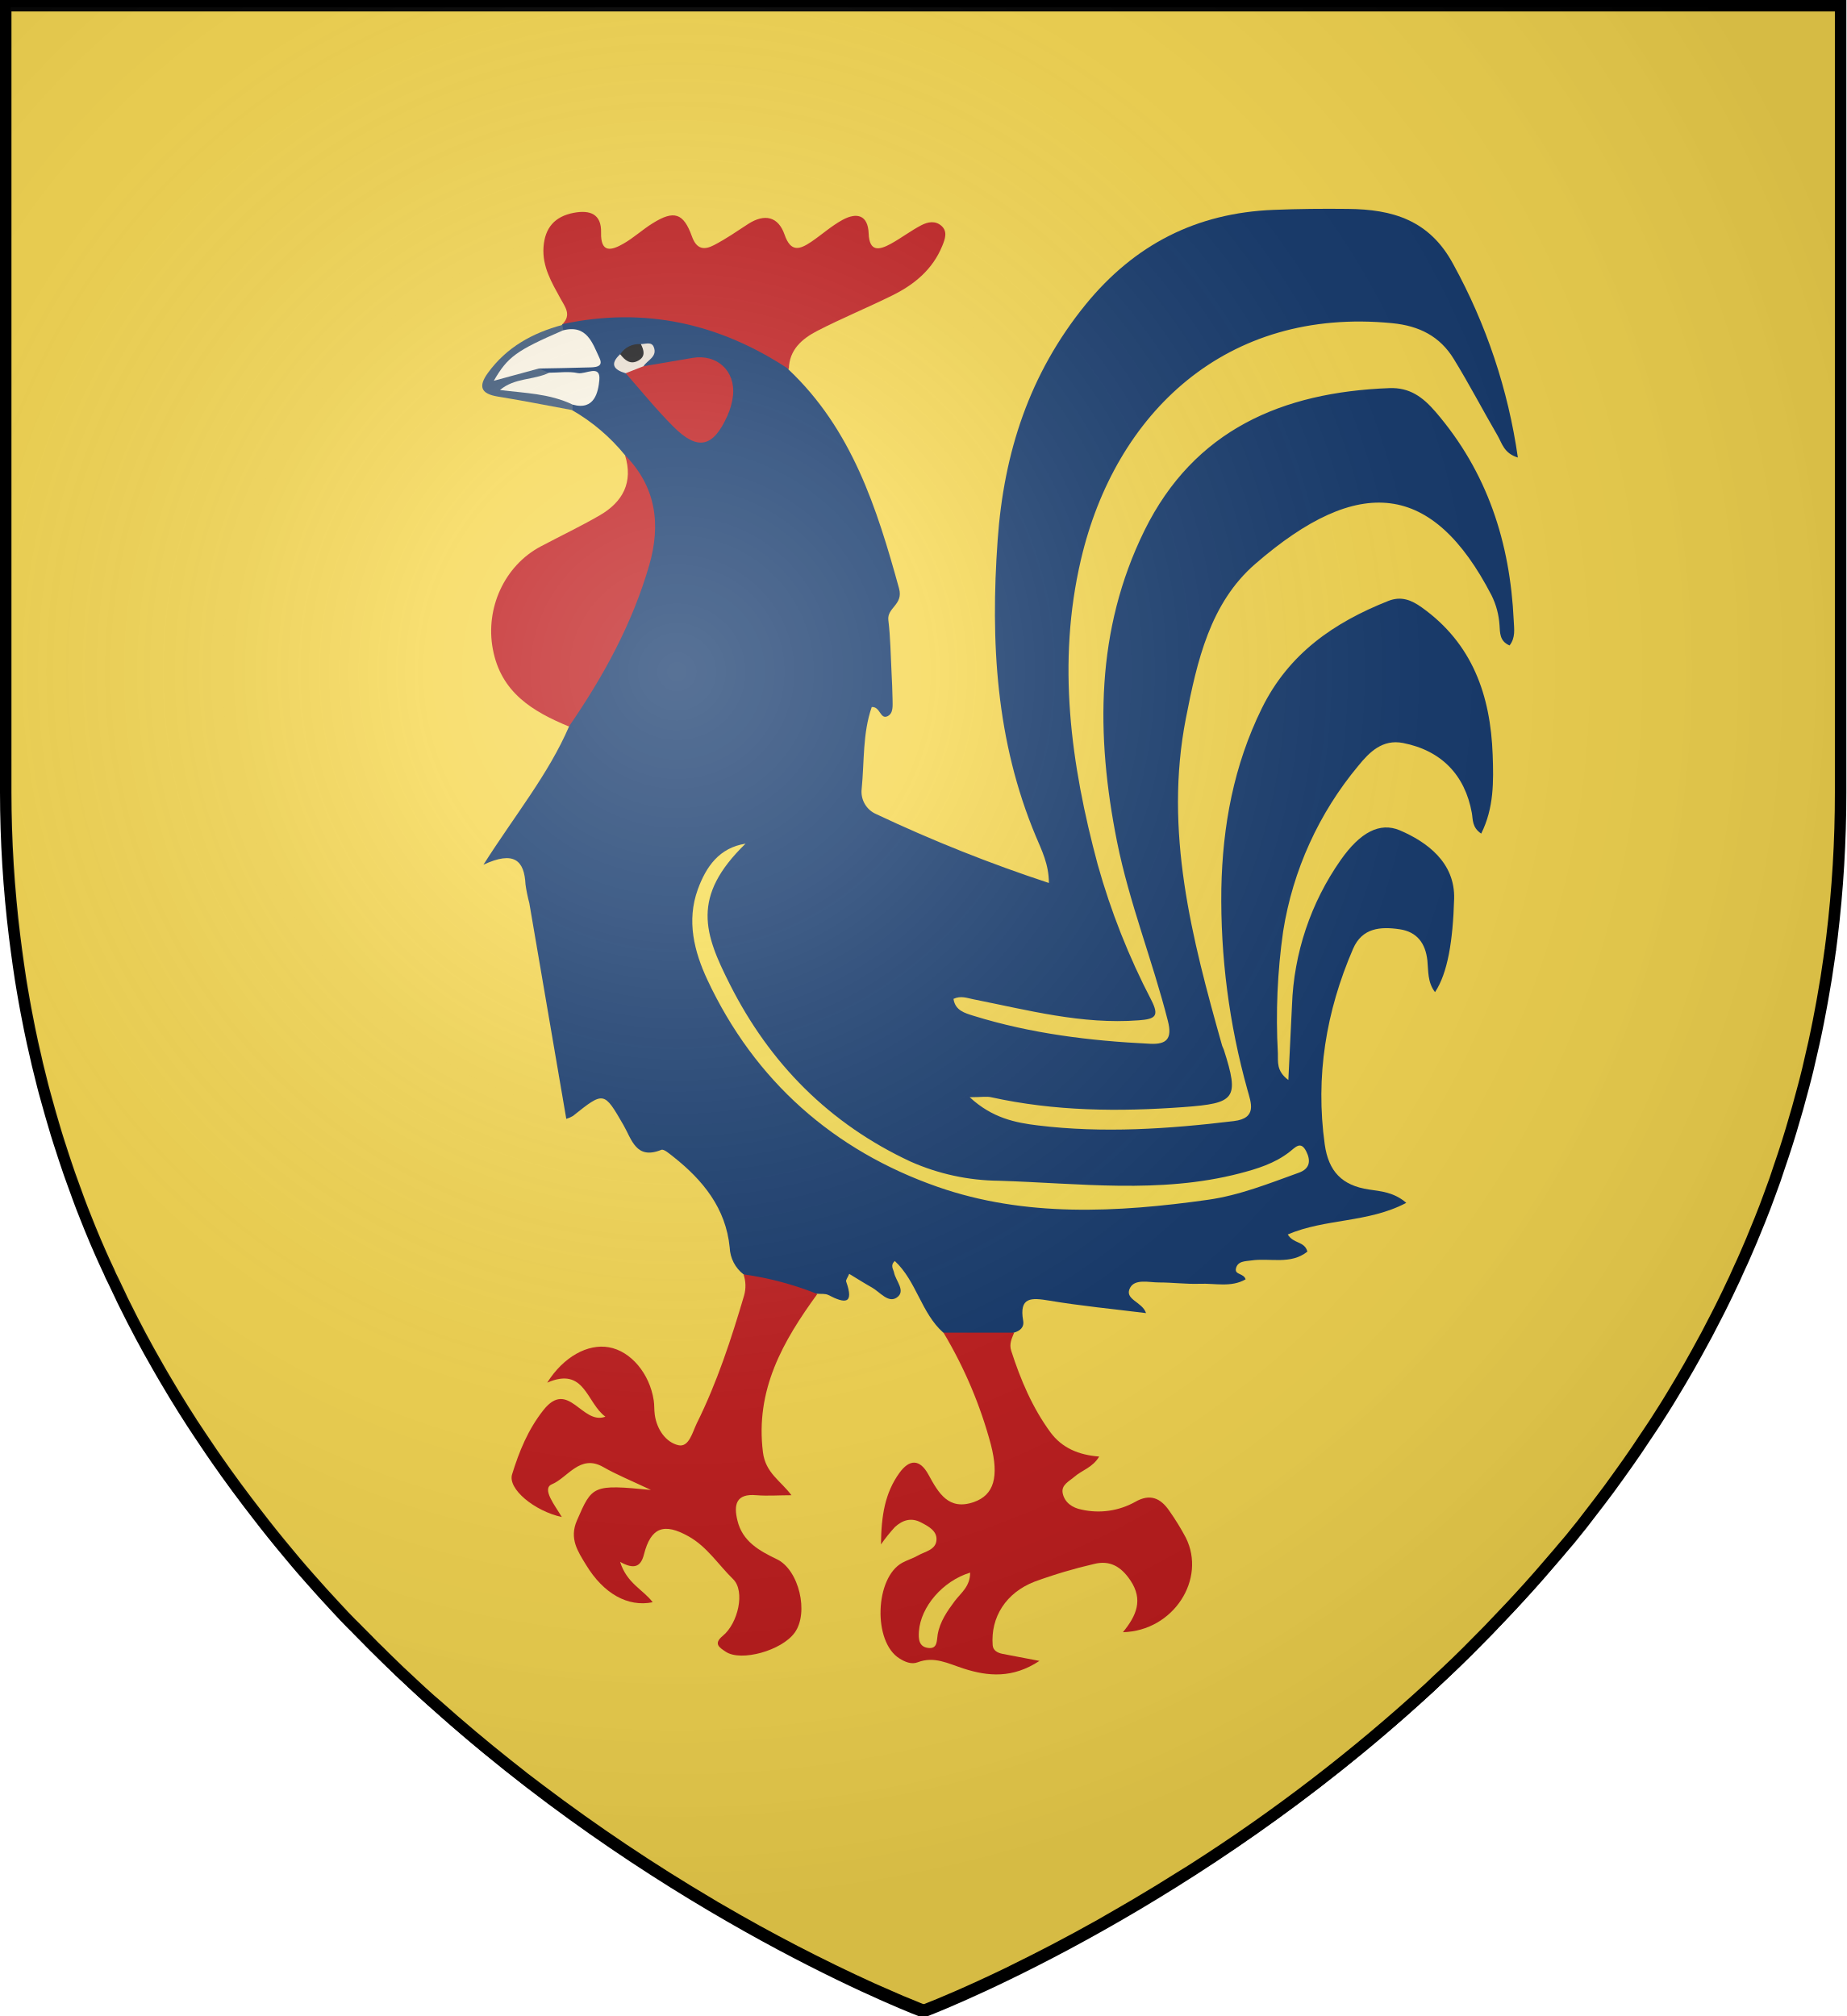
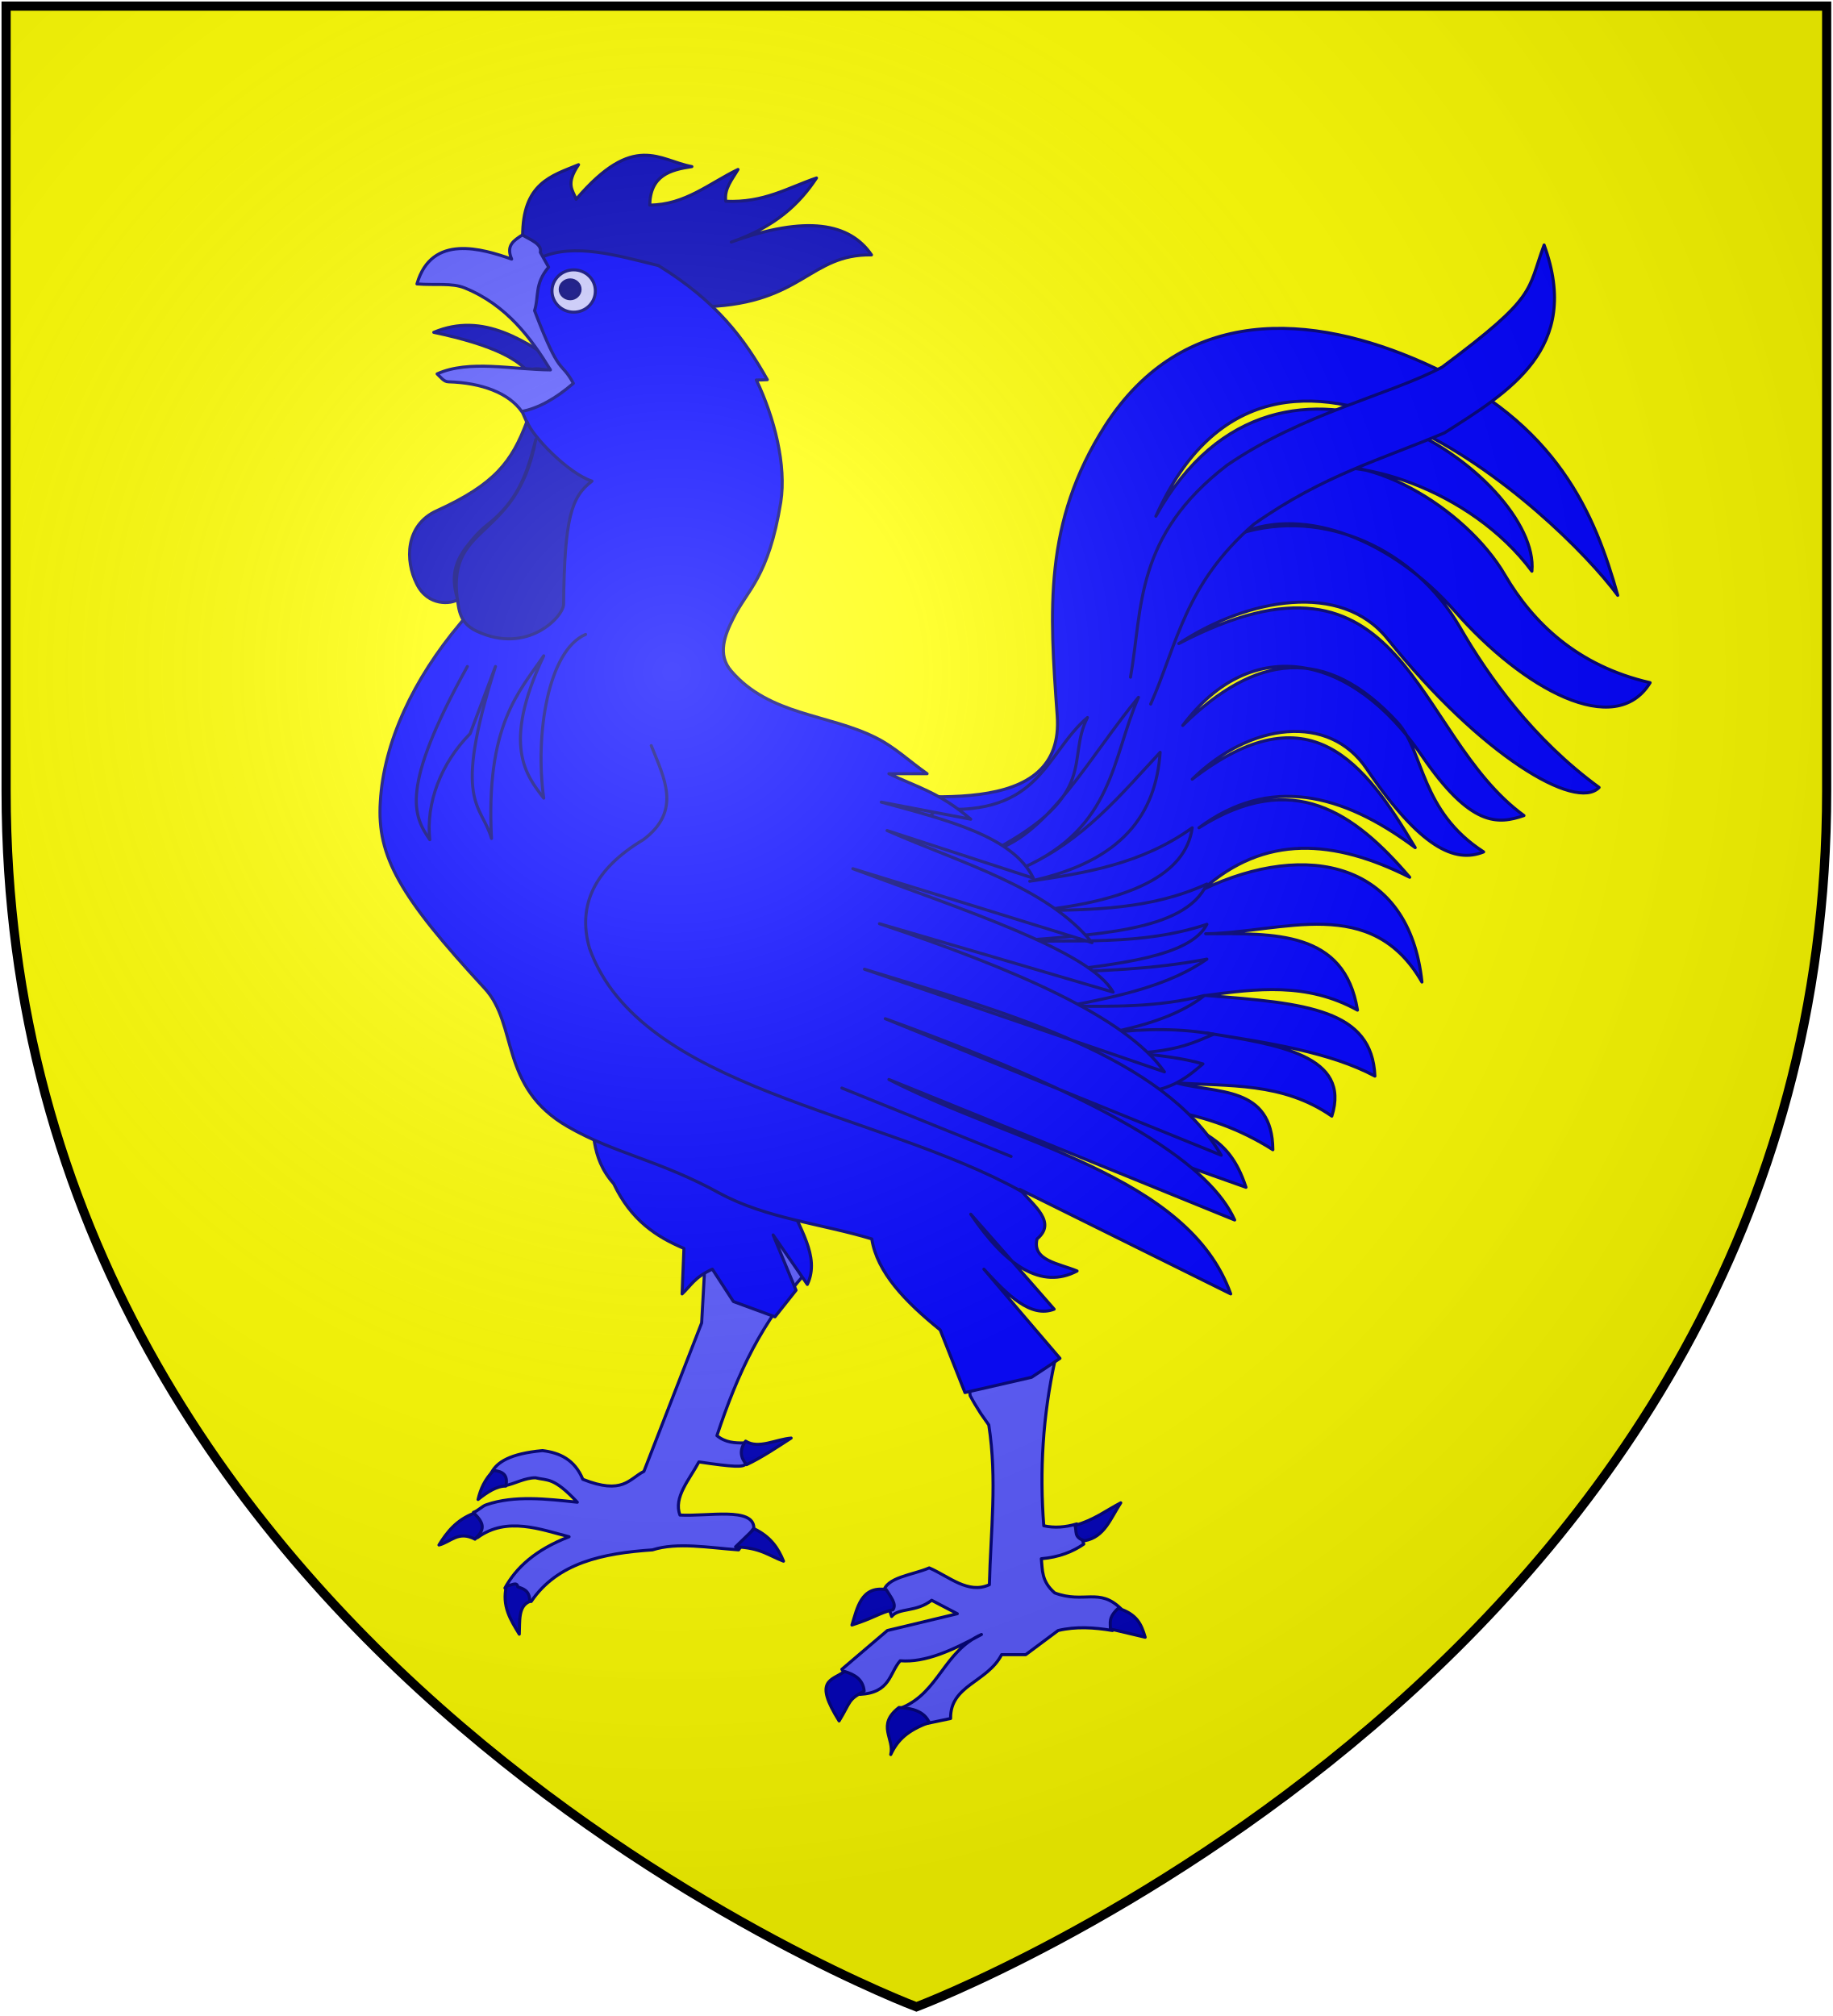
- <svg xmlns="http://www.w3.org/2000/svg" viewBox="0 0 483 527.48" version="1.1" id="svg29642">
-   <defs id="defs29605">
-     <style id="style29603">.cls-1{fill:#f6d74e;}.cls-2{fill:#11366a;}.cls-3{fill:#bf191a;}.cls-4{fill:#375273;}.cls-5{fill:#f6dc50;}.cls-6{fill:#be191a;}.cls-7{fill:#fbf4e3;}.cls-8{fill:#f9f3e2;}.cls-9{fill:#eae0d3;}.cls-10{fill:#141415;}.cls-11{fill:none;stroke:#000;stroke-width:3px;}</style>
-     <radialGradient id="rg" gradientUnits="userSpaceOnUse" cx="220" cy="220" r="405" gradientTransform="matrix(0.8051007,0,0,0.8030229,-0.03019965,-0.8970259)">
-       <stop style="stop-color:#ffffff;stop-opacity:.3" offset="0" id="stop753" />
-       <stop style="stop-color:#ffffff;stop-opacity:.2" offset=".2" id="stop755" />
-       <stop style="stop-color:#666666;stop-opacity:.1" offset=".6" id="stop757" />
-       <stop style="stop-color:#000000;stop-opacity:.13" offset="1" id="stop759" />
+ <svg xmlns="http://www.w3.org/2000/svg" xmlns:xlink="http://www.w3.org/1999/xlink" width="600" height="660">
+   <defs>
+     <radialGradient id="rg" gradientUnits="userSpaceOnUse" cx="220" cy="220" r="405">
+       <stop style="stop-color:#fff;stop-opacity:.3" offset="0" />
+       <stop style="stop-color:#fff;stop-opacity:.2" offset=".2" />
+       <stop style="stop-color:#666;stop-opacity:.1" offset=".6" />
+       <stop style="stop-color:#000;stop-opacity:.13" offset="1" />
    </radialGradient>
+     <path id="shield" d="m2,2v257c0,286 298,398 298,398c0,0 298-112 298-398V2z" />
  </defs>
-   <g id="Layer_2" data-name="Layer 2">
-     <path class="cls-1" d="M927,122.76V328.6a314.37,314.37,0,0,1-2.28,38c-.11.93-.24,1.86-.36,2.79s-.24,1.86-.39,2.79q-.7,5.05-1.61,10c-.07.44-.15.87-.23,1.31-.15.8-.29,1.6-.45,2.39s-.34,1.8-.51,2.69l-.45,2.22-.24,1.16c-.15.71-.3,1.44-.47,2.15q-.8,3.55-1.61,7l-.58,2.32-.52,2q-1.52,5.88-3.27,11.61c-.29,1-.59,1.94-.9,2.92l-.6,1.88c-.19.63-.39,1.25-.6,1.86l-1.1,3.26c-.37,1.09-.68,2-1,3-.47,1.28-.92,2.55-1.39,3.81-.36,1-.73,2-1.11,3l-.19.49c-.43,1.14-.87,2.25-1.32,3.37s-.87,2.16-1.32,3.19a3.35,3.35,0,0,1-.18.42c-.4,1-.8,2-1.25,3s-.75,1.75-1.13,2.62l-.66,1.49c-.47,1.07-.95,2.12-1.44,3.15s-.9,2-1.36,2.93l-1,2.12c-.3.63-.6,1.25-.91,1.88-.63,1.32-1.31,2.64-2,4q-2.53,5-5.19,9.77l-2,3.57-.11.21q-2.13,3.71-4.33,7.33c-.71,1.2-1.46,2.39-2.18,3.54-.1.16-.19.31-.3.46-.55.89-1.12,1.78-1.69,2.66l-.66,1c-.65,1-1.31,2-2,3l-.13.18c-.66,1-1.32,2-2,3l-.45.67q-2.26,3.28-4.54,6.46l-.31.42c-.8,1.07-1.54,2.14-2.31,3.19s-1.66,2.23-2.5,3.32q-2.29,3-4.61,6l-.8,1c-.73.93-1.48,1.85-2.22,2.76L854,526.61l-.57.69L851,530.1q-2.83,3.32-5.72,6.53c-.75.85-1.52,1.69-2.29,2.51l-2.22,2.39q-3,3.19-5.93,6.24-2.76,2.83-5.53,5.59c-.91.91-1.84,1.82-2.76,2.71s-1.85,1.78-2.78,2.67l-2.28,2.11c-.68.65-1.36,1.28-2.05,1.91a448.64,448.64,0,0,1-61.76,47.47c-.86.55-1.73,1.1-2.58,1.6q-6.42,4.07-12.46,7.63l-2.41,1.4-2.36,1.36-2.34,1.35-2.22,1.28c-8.35,4.68-15.91,8.59-22.38,11.76l-1.61.8c-10.63,5.15-18.11,8.22-21,9.35l-.42.18-.61.23-.14.06h-.08l-.23-.1-.21,0-1.07-.42-.55-.23c-.87-.34-2-.8-3.36-1.38l-.47-.18c-1.76-.8-3.88-1.67-6.33-2.77l-1.39-.61a443.16,443.16,0,0,1-39.74-20.6c-.8-.45-1.61-.92-2.36-1.38a473.14,473.14,0,0,1-44.78-30l-2.62-2c-1-.75-2-1.52-2.95-2.29l-2.81-2.21c-6.19-4.92-12.43-10.15-18.64-15.69L558.08,566q-2.3-2.05-4.59-4.2l-1.67-1.57L550,558.54l-2-1.94c-1.12-1.07-2.24-2.16-3.34-3.26-.84-.8-1.69-1.67-2.52-2.51l-.24-.26q-1.25-1.25-2.5-2.51c-.66-.68-1.32-1.36-2-2l-2-2.07-.13-.15-2.1-2.24q-3.36-3.61-6.66-7.36c-.68-.8-1.36-1.55-2-2.35-.57-.65-1.12-1.28-1.66-1.94l-2-2.39q-4.26-5.11-8.39-10.48-1.13-1.45-2.24-2.92c-1.89-2.47-3.73-5-5.57-7.55l-1.68-2.39c-.13-.16-.24-.34-.36-.5-.59-.85-1.19-1.7-1.77-2.55-.95-1.38-1.89-2.77-2.82-4.17q-1.11-1.64-2.18-3.31l-.15-.24-2.22-3.47c-.07-.13-.15-.24-.22-.37-.71-1.14-1.41-2.27-2.1-3.4s-1.49-2.46-2.21-3.7-1.44-2.39-2.13-3.67q-4.6-8-8.77-16.47c-.35-.69-.69-1.38-1-2.08-.22-.44-.44-.89-.65-1.35-.43-.87-.8-1.75-1.25-2.63a27.17,27.17,0,0,1-1.15-2.47l-.23-.48c-.26-.58-.52-1.16-.8-1.75l-.26-.57c-.26-.58-.52-1.18-.8-1.77q-1.44-3.26-2.78-6.58c-.42-1-.8-2-1.23-3.07-.1-.26-.21-.53-.31-.8-.4-1-.8-2-1.16-3s-.68-1.82-1-2.74l-.23-.65c-.18-.45-.34-.91-.5-1.36q-1-2.69-1.89-5.44c-.21-.6-.4-1.21-.6-1.8-.26-.8-.51-1.54-.75-2.31-.14-.42-.26-.8-.39-1.22-.26-.8-.5-1.6-.75-2.39-.31-1-.61-2.06-.92-3.1-.18-.65-.39-1.28-.57-2-.37-1.28-.74-2.58-1.08-3.89-.19-.68-.37-1.35-.55-2-.13-.5-.26-1-.39-1.51-.32-1.22-.63-2.46-.92-3.7-.18-.7-.35-1.4-.52-2.11-.07-.29-.13-.57-.19-.85-.37-1.55-.71-3.11-1.07-4.69-.26-1.16-.5-2.33-.74-3.5-.14-.71-.29-1.43-.43-2.14s-.32-1.6-.47-2.45a2.13,2.13,0,0,0-.1-.47c-.15-.8-.3-1.64-.45-2.48s-.31-1.84-.47-2.77-.3-1.8-.45-2.71q-.87-5.52-1.56-11.17A314.73,314.73,0,0,1,447,328.58V122.76Z" transform="translate(-445.5 -121.26)" id="path29609" />
+   <use xlink:href="#shield" style="fill:#ffff00" />
+   <g style="stroke:#000077;stroke-width:1;stroke-linecap:round;stroke-linejoin:round;">
+     <g>
+       <path style="fill:#5959ff;" d="m 332.3,432.5 13,13.2 c -3.9,17.9 -5,35.8 -3.6,53.8 3.5,0.8 7.1,0.5 10.8,-0.6 l 2.3,6.6 c -3.6,2.5 -8.1,4.3 -13.9,4.8 0.4,3.7 0,7.4 4.4,11.2 9.6,3.6 14.5,-1.9 21.7,5.2 l -2.8,7.1 c -6,-1 -11.9,-1.4 -17.8,0 l -10.6,7.9 h -7.9 c -4.7,9.1 -16.9,10 -16.7,20.9 l -8.1,1.7 -7.7,-5.3 c 12,-5.1 13.6,-18.4 25.9,-23.9 -9.3,5.1 -18.4,9.3 -26.6,8.6 -3.6,4.1 -3.2,10.5 -13.2,11 l -5.9,-8.2 14.9,-12.7 22.9,-5.5 -8.4,-4.4 c -5.1,4 -10.8,2.4 -13.1,5.3 l -2.7,-7.9 c 0.8,-5 9.5,-5.6 15,-8 6.5,2.8 12.7,8.7 19.7,5.5 0.4,-17.3 2.6,-34.4 -0.2,-52.3 -0.9,-1.2 -1.7,-2.5 -2.6,-3.7 -1.3,-2 -2.5,-4 -3.5,-5.9 l -2.2,-18.9 z" />
+       <path style="fill:#0000bb;" d="m 290.1,520.4 c -8.3,-1.3 -9.5,6.3 -11.2,11.6 7.2,-2.3 9.1,-4 13.4,-5 1.4,-1.8 -0.8,-4.3 -2.2,-6.6 z" />
+       <path style="fill:#0000bb;" d="m 276.5,547.2 c -4.4,3.1 -10.2,2.8 -1.8,16.2 4,-6.6 2.8,-6.8 8.2,-9.8 -0.4,-3.9 -3.2,-5.4 -6.4,-6.4 z" />
+       <path style="fill:#0000bb;" d="m 294.3,559 c -7.5,5.8 -1.4,10.2 -2.7,15.4 2.3,-4.9 5.6,-7.9 12.6,-10.5 -1.6,-3.6 -5.5,-4.7 -9.9,-4.9 z" />
+       <path style="fill:#0000bb;" d="m 366.1,526.5 c 6.1,2 7.5,5.1 8.8,9.5 l -11.4,-2.7 c 0.1,-2 -0.8,-3.7 2.6,-6.8 z" />
+       <path style="fill:#0000bb;" d="m 351.9,499.4 c 0.7,1.8 -0.5,4 3.2,5 6.5,-1.2 8.4,-7.2 11.8,-12.4 -4.8,2.5 -8.7,5.6 -15,7.4 z" />
+     </g>
+     <g>
+       <path style="fill:#5959ff;" d="m 231.6,399.1 -1.9,34 -18.9,48.6 c -4.9,2.5 -6.9,7.8 -20,2.6 -2.7,-6.5 -7.6,-8.7 -13.2,-9.4 -10.7,1 -14.9,3.8 -16.7,7.2 l 4.4,4.3 c 3.4,-0.7 6.5,-2.6 10,-2.6 4.1,1 5.9,-0.3 13.7,8 -10.2,-1.1 -20.6,-2.3 -29.7,0.8 -1.4,0.4 -2.9,2.1 -4.3,2.5 l 1.3,8.3 c 9.6,-7.1 20.9,-2.6 30,-0.3 -11.1,4.3 -17.4,10.2 -21,16.8 l 8.6,4.4 c 8.6,-12.7 23.5,-15.8 39.7,-16.9 8.1,-2.6 18.5,-0.7 28.2,0 l 5,-7.2 c -0.2,-6.9 -14.9,-3.7 -24.2,-4.2 -2.2,-5.8 3.1,-11.6 6.2,-17.4 22.7,3.4 13.2,0.4 14.7,-6.2 -3,0 -6,-0.1 -8.8,-2.4 7,-21 14.5,-36.8 29,-53.2 l -19.3,-21.5 z" />
+       <path style="fill:#0000bb;" d="m 155.2,495.4 c -5.8,2.2 -8.9,6.2 -11.5,10.4 3.8,-0.9 6.3,-4.8 11.8,-1.9 3.1,-3.1 3.3,-4.9 -0.3,-8.5 z" />
+       <path style="fill:#0000bb;" d="m 161.6,481.4 c 3,0.3 4.8,1.5 4,5.1 -3,0 -6.1,2 -9.1,4.4 0.8,-3.4 2.2,-6.6 5.1,-9.5 z" />
+       <path style="fill:#0000bb;" d="m 244.1,471.8 c -2.2,3 -1.6,5.5 0.3,7.7 4.9,-2.3 9.8,-5.6 14.6,-8.7 -5,0.4 -10.7,3.7 -14.9,1 z" />
+       <path style="fill:#0000bb;" d="m 165.8,519.2 c 1.3,0 3.5,-1.6 3.7,0.3 1.5,0.6 4,1 3.9,4.8 -3.8,1.5 -3.2,6.4 -3.4,10.7 -2.8,-4.6 -5.8,-9.2 -4.2,-15.8 z" />
+       <path style="fill:#0000bb;" d="m 246.9,500.5 c 5.4,2.6 7.9,6.4 9.6,10.6 -4.8,-1.8 -7.5,-4.4 -15.7,-4.7 z" />
+       <path style="fill:#0000ff;" d="m 192.8,360.8 c 2,8.9 0.2,17.8 8.1,26.7 5.7,12 14,17.4 23,21.2 l -0.6,14.9 c 2.9,-2.7 4,-5.4 9.9,-8.1 l 6.9,10.6 13.6,5 6.9,-8.7 -7.5,-18.1 11.2,16.2 c 4.4,-9.3 -3.1,-18.7 -6.2,-28" />
+     </g>
+     <g id="tail">
+       <path style="fill:#0000ff;" d="m 268.6,258.6 c 33.1,2.1 80.1,9.9 77.5,-24.4 -2.5,-34.3 -4.5,-63.1 15.6,-94.7 25.6,-39.93 67.7,-37.1 104.6,-20.6 43.6,19.4 55.9,49.7 63.3,76 -19.9,-27.1 -112.5,-112.18 -151.2,-25.9 41,-73.96 126.1,-12.7 123.1,18 -20,-26.9 -58.4,-38.7 -76.5,-32.5 21,-8.8 54.9,11.8 67.7,33.8 9.1,15.5 23.6,29.7 47.5,35.2 -11.4,18.6 -41.5,2.2 -64,-23.5 -19.9,-22.6 -48.7,-34.8 -70.4,-25.3 27.6,-8.6 57.2,5 72.1,30.6 9.6,16.6 24.1,36.8 45.6,52.5 -7.6,7.9 -38.6,-10.4 -69.3,-48.7 -15.1,-18.8 -45.6,-13.3 -68.3,1.6 74.7,-38.9 76.2,29.6 113,56.3 -8.5,2.9 -17.4,3.9 -33.5,-19.7 -22.7,-33.2 -55.5,-40.2 -78.2,-9.8 23.7,-23.3 46.7,-26.7 70.4,-0.9 8.7,9.7 7.3,28.9 28.1,42.3 -9.4,3.8 -20.7,-1.3 -38.3,-27.2 -12.3,-18.3 -38.1,-15.2 -57.1,3.4 38.4,-29.6 56.4,-5.5 73,22.4 -24.1,-18 -47.8,-23.6 -70.8,-6.5 30.8,-19.5 50.9,-4.9 69,16.2 -24.8,-12.5 -47.5,-14.1 -67.7,4 34.3,-16.3 67.6,-8.8 71.7,30.3 -16.6,-28.9 -45.5,-16.2 -70.8,-15.8 22.4,-0.1 45.5,-1.1 49.7,25 -16.6,-9.2 -33.1,-7 -49.7,-4.8 33.2,2.5 54.5,4.7 55.4,26.4 -14.5,-7.8 -34.8,-10.9 -55,-14.1 23.5,3.8 47.2,7.4 40.9,27.2 -16.1,-11.2 -33.7,-9.7 -51,-10.9 13.3,3.6 31.5,0.8 31.7,21.9 -11,-7 -22,-10.6 -33,-12.7 8.1,8.3 18.3,6.9 24.2,25 l -36.9,-13.1 z" />
+       <path style="fill:#0000ff;" d="m 306.8,264.8 c 33.9,2.4 35.4,-18.1 49.2,-29.9 -7.1,14 4.2,24.8 -30.7,43.5 18.1,-5.2 32,-31.6 47.4,-50.1 -8.7,19.8 -8,42.5 -37.8,55.8 19.8,-8.9 31.8,-23.7 44.9,-37.8 -1.4,20 -12.1,35.7 -42.7,42.2 18.3,-2.7 36.6,-5.6 53.2,-17.5 -2.1,15.5 -20.6,24 -51.4,27.2 18.9,-0.4 37.9,-0.4 56.2,-8.8 -7.2,15.9 -37.5,16.5 -65,18.9 21.7,-0.8 43.4,1.5 65,-5.7 -5.5,10.7 -29.2,13 -51.8,15.8 16.8,-0.6 33.4,-0.9 51.8,-4.4 -11.9,8.4 -28.5,12.2 -45.7,15.4 15,0.1 29.9,0.4 44.9,-3.5 -7,5.6 -17.6,9.6 -31.7,12.3 12.8,-1.6 24.3,-1.5 34.7,0.4 -6.2,2.6 -11.3,5.3 -25.4,6.2 7.7,0.7 15.3,1.6 21.9,3.5 -5.6,4.7 -10.9,9.5 -25,9.7 l -126.1,-27.3 z" />
+       <path style="fill:#0000ff;" d="m 370.1,221.7 c 4,-22.8 1.3,-46.1 31.6,-69.4 25,-17.1 53,-22.9 70.4,-32.1 31.4,-23.41 27.7,-24.71 33.4,-40 12.4,34 -11.6,48.1 -32.6,61.5 -20.5,8.7 -39.6,13.8 -62.4,29.9 -22.7,19.7 -25.1,39.3 -33.8,58.9" />
+     </g>
+     <path id="tongue" style="fill:#0000bb;" d="m 142,108.8 c 16.2,-6.8 30.1,2.7 43.9,12.5 l -10.9,4.8 c -1.6,-8 -14.5,-13.4 -33,-17.3 z" />
+     <path style="fill:#0000bb;" d="m 176.7,84.01 -5.6,-6.47 c -0.1,-17.67 9.5,-19.96 18.3,-23.62 -4.4,6.48 -1.8,8.38 -0.8,11.34 19,-22.26 27.2,-12.66 37.9,-10.72 -7.1,1.06 -13.6,2.89 -13.8,12.59 11.5,0 19.6,-7.16 28.9,-11.65 -1.9,3.26 -4.6,6.31 -4,10.41 12.5,0.56 20.3,-4.42 29.7,-7.62 -5.6,8.48 -13.5,16 -27.9,20.98 24.7,-8.93 38.8,-6.19 45.9,4.2 -20.2,-0.3 -22.5,15.71 -53.8,16.95 z" />
+     <path style="fill:#0000ff;" d="m 177.3,84.22 c 10.7,-4.64 24.3,-0.74 38.3,2.75 19.2,11.83 28.1,24.03 35.6,37.33 -1.2,0.1 -2.4,0.1 -3.6,0.1 5.9,12.3 9.9,27.9 8,40 -4,24.7 -11,28.7 -15.5,37.9 -2.8,5.5 -5.4,12 -0.7,17.4 12.6,14.6 31.8,14 47.3,21.8 6.1,3 11.2,7.9 16.8,11.8 h -12.5 c 8.7,4.2 16.6,6.1 26.8,14.9 -9.8,-1.9 -19.5,-3.7 -29.3,-5.6 21.2,5.8 43.1,11.1 49.8,24.9 -16,-5.2 -31.9,-10.4 -47.9,-15.6 24.2,10.7 52.1,18.3 67.1,36.7 -26.1,-8.1 -52.2,-16.2 -78.3,-24.2 35.9,13.4 77.7,26.9 85.2,40.4 -25.5,-7.5 -51,-15 -76.5,-22.4 44.1,14.8 80.5,30.4 93.3,48.5 l -98.2,-33.6 c 48.1,14.7 97.6,28.5 116.8,60.9 -36.7,-14.9 -73.3,-29.8 -110,-44.7 78.6,28.5 106.7,48.9 114.4,65.9 -37.7,-15.4 -75.5,-30.7 -113.2,-46 40.9,21 97.9,31.2 111.9,70.2 -23,-11.4 -46,-22.8 -69,-34.2 4.6,5.4 12.1,10.8 5.6,16.2 -1.7,7.1 7.1,8 13.1,10.5 -11.6,6.1 -23.2,-1.5 -34.8,-18.6 9.1,10.3 18.2,20.7 27.3,31.1 -7.7,3 -15.3,-4.7 -23,-13.1 8.3,9.8 16.6,19.5 24.9,29.2 -3.1,2.1 -6.2,4.2 -9.3,6.2 l -21.8,5 c -2.7,-6.8 -5.4,-13.7 -8.1,-20.5 -11.5,-9.3 -20.7,-18.9 -22.4,-29.8 -16.5,-5 -34.5,-6.7 -49.7,-14.9 -19.8,-10.9 -34.4,-13 -49.7,-21.8 -22.7,-13 -16.3,-33.5 -27.4,-45.4 -27.8,-30.1 -35.2,-43.2 -34.1,-60.9 1.1,-19.7 10.9,-40.3 26.1,-58.4 13.3,-15.9 24.5,-31.9 27.9,-52.8 -2.2,-5.2 -5.4,-11.5 -7.6,-16.7 1.8,-6.1 -3.3,-17.1 9.3,-13.1 -0.6,-5.7 -7.7,-18 -10.6,-28.31" />
+     <path style="fill:none;" d="m 159.8,203.5 c 10,0.9 17,-2.2 18.2,-13" />
+     <path style="fill:#ccccff;" d="m 194.9,95.26 c 0,3.82 -3.1,6.94 -7.1,6.94 -3.9,0 -7.1,-3.12 -7.1,-6.94 0,-3.83 3.2,-6.92 7.1,-6.92 4,0 7.1,3.09 7.1,6.92 z" />
+     <path style="fill:#0000bb;" d="m 172.5,138 c -4.9,13.1 -10.4,20.5 -29.5,29.2 -10.4,4.7 -10.4,16.4 -6.6,23.9 3.7,7.6 11.5,6.6 13.4,5.2 -1.7,-6 -1.8,-10.9 2.7,-17 5.3,-7 7.1,-7.1 10.7,-10.7 7.6,-7.5 9.9,-15.9 12.2,-24.7 -6.3,34.3 -30.5,26.5 -25.3,54.7 0.8,4.7 3.1,6.7 6.1,8.1 16.6,7.7 28.2,-4.9 28.3,-8.8 0.3,-28.6 2.6,-35.3 9.3,-40.4 -7.6,-2.4 -19.5,-14.6 -21.3,-19.5 z" />
+     <path style="fill:#000080;" d="m 189.9,94.72 c 0,1.7 -1.5,3.08 -3.2,3.08 -1.8,0 -3.3,-1.38 -3.3,-3.08 0,-1.7 1.5,-3.08 3.3,-3.08 1.7,0 3.2,1.38 3.2,3.08 z" />
+     <path style="fill:none;" d="m 331,378.6 -55.4,-22.4 m -122.6,-138 c -22.2,39.9 -17.7,48.9 -12.3,56.7 -1.3,-11.9 3.6,-25 13.2,-34.7 l 8.3,-22 c -14.4,45.3 -4.5,44.9 -1.3,56.3 -1.9,-37.1 8.9,-47.8 17.1,-59.8 -13.9,29.4 -5.6,39.3 0,46.6 -2.9,-20.8 1.4,-48.3 13.7,-53.6 m 21.5,36.4 c 4.2,10.6 10.1,21.3 -2.6,30.8 -15.9,9.5 -21.7,21.4 -17.6,35.6 16.6,46.2 94.1,53.2 141.5,79.6" />
+     <path style="fill:#5959ff;" d="m 136.5,92.95 c 6,0.5 11.4,-0.43 15.7,1.34 13.7,5.59 21.7,16.51 28,26.81 -12.6,-0.1 -26.6,-3.4 -37.1,1.3 1.1,1 2.2,2.6 3.7,2.6 10.9,0.3 19.8,3.7 24,9.7 5.3,-1 11,-4.1 16.9,-9.2 -4.3,-7.9 -4.2,-1.5 -12.7,-23.8 1.5,-4.72 -0.1,-8.7 4.6,-14.24 l -2.7,-4.84 c 0.6,-2.75 -3.2,-4.06 -5.9,-5.71 -2.6,1.76 -5.5,3.31 -3.5,7.91 -9.5,-3.32 -26.2,-8.49 -31,8.13 z" />
  </g>
-   <g id="Layer_4" data-name="Layer 4">
-     <path class="cls-2" d="M609,240.35a49.91,49.91,0,0,0-13.79-11.75,1.28,1.28,0,0,1,0-1.58c1-1,2.45-1.54,3.35-2.67,1.75-2.2,1.61-3.79-1.58-4-2.86-.23-5.74.18-8.59-.35-1.17-.38-2.25-.85-2.31-2.33,2.54-2.68,5.86-1.41,8.86-1.77,1.59-.19,3.84.55,4.42-1.37s-1.23-3.36-2.74-4.5c-1.17-.88-2.68-1.17-3.84-2.1a1.35,1.35,0,0,1-.43-1q0-.58.15-.58l.05-.21c9.05-5.51,18.87-3.86,28.43-2.52a72.31,72.31,0,0,1,25.15,8.71,12.76,12.76,0,0,1,5.64,5.6c16.55,15.63,23.11,36.19,28.92,57.3,1.18,4.28-3.2,5-2.8,8.3.56,4.55.6,9.16.84,13.75.12,2.3.22,4.59.26,6.89,0,1.65.3,3.76-1.37,4.51-1.88.84-1.86-2.6-4.08-2.42-2.41,6.91-1.91,14.26-2.63,21.42a6.38,6.38,0,0,0,3.85,6.61,394.66,394.66,0,0,0,45.13,18c0-4.87-1.88-8.55-3.41-12.2-10.46-24.93-11.89-50.93-10-77.49,1.62-22.91,8.3-43.55,23-61.64,12.87-15.79,29.09-24,49.21-24.79,6.47-.27,13-.32,19.44-.25,11.6.11,21.3,2.86,27.53,14.45a148.61,148.61,0,0,1,16.91,50.6c-3.64-1.1-4.15-3.74-5.29-5.71-3.88-6.67-7.45-13.53-11.49-20.1-3.61-5.89-9-8.65-16.09-9.34-43.43-4.26-72.46,23.46-81.44,61.91-6.31,27-2.65,53.47,4.4,79.75a184.14,184.14,0,0,0,14,35.41c2.11,4.16,1.21,5-3.26,5.33-14.86,1.14-29-2.67-43.32-5.51-1.63-.32-3.21-1-5.15-.1.44,3.06,3,3.72,5.21,4.42,15.05,4.67,30.56,6.58,46.24,7.33,4.3.21,5.84-1.3,4.63-6-4-15.75-10.1-30.91-13.3-46.89-5.56-27.84-5.63-55.36,7.18-81.41,13-26.35,36.09-36.2,64.06-37.25,5.25-.2,8.68,2.24,12.11,6.23,13.56,15.77,19.48,34.2,20.43,54.6.1,2.24.5,4.45-1.09,6.5-2.67-1.13-2.48-3.4-2.63-5.32a20.43,20.43,0,0,0-2.1-7.82c-15.37-29.66-34.66-31.74-61.81-8.18-11.8,10.24-15.2,25.37-18.13,40.36-5.78,29.6,1.56,57.58,9.45,85.58.11.4.34.76.47,1.16,4.13,12.87,3,14-10.43,15-17,1.25-33.79,1.11-50.47-2.58-1.18-.26-2.46,0-5.58,0,5.92,5.5,12.06,6.68,17.81,7.38,17.1,2.09,34.21.93,51.27-1.13,6.24-.75,4.49-4.83,3.58-8.17A185.64,185.64,0,0,1,765,353.77c.32-16.39,3.23-32.24,10.61-47.22,7.05-14.31,18.86-22.42,33.07-28.06,3.44-1.36,6.11-.18,8.74,1.69,13.26,9.44,18,23,18.56,38.56.25,7,.35,13.91-3,20.63-2.44-1.64-2.14-3.69-2.45-5.41-1.8-9.95-8-16.34-18-18.3-5.37-1.05-8.78,2.38-11.66,5.92a89.48,89.48,0,0,0-19.7,43.35,162.66,162.66,0,0,0-1.38,31.91c.09,2.17-.49,4.59,2.74,7,.34-7,.66-13.29.95-19.55a70.49,70.49,0,0,1,12.74-38c5.1-7.28,10.24-10,15.49-7.77,7,3,14.47,8.37,14.19,17.93-.32,11-1.69,19.42-5,24.4-2-2.61-1.72-5.55-2-8.28-.49-4.48-2.69-7.49-7.24-8.17-5-.75-9.82-.4-12.2,5.11-7.08,16.38-9.89,33.36-7.41,51.19,1,7.08,4.52,10.74,11.55,11.79,3.09.46,6.54.69,9.78,3.49-9.94,5.26-21.11,4.06-31,8.27,1.45,2.48,4.42,1.73,5.13,4.49-4.39,3.51-9.8,1.59-14.71,2.32-1.57.23-3.6.12-4,2.2-.27,1.56,2.06,1.13,2.55,2.73-3.78,2.19-8,1-12,1.17-3.54.12-7.1-.35-10.65-.35-2.63,0-6.25-1-7.55,1.36-1.71,3.11,3.2,3.67,4.15,6.66-8.61-1.08-17-1.87-25.33-3.27-4.67-.78-7.92-1-6.81,5.26.31,1.73-.84,2.68-2.42,3.12a22.36,22.36,0,0,1-18.48,0c-5.78-5.14-7-13.47-12.69-18.75-1.25,1.18-.37,2.12-.2,3,.45,2.24,3.21,4.89.71,6.58-2.23,1.51-4.39-1.46-6.49-2.64s-3.85-2.31-5.94-3.57c-.41,1-.94,1.64-.8,2,2.16,6.07-.38,5.76-4.62,3.55-.84-.44-2-.25-3-.35A36.56,36.56,0,0,1,640,454.69a9.34,9.34,0,0,1-3.61-7c-1-10.3-7-17.64-14.75-23.77-1-.76-2.45-2.09-3.14-1.81-6.62,2.69-7.73-2.72-9.91-6.5-5.11-8.83-5.09-8.84-13.21-2.36a7.75,7.75,0,0,1-1.74.76c-3.24-18.91-6.44-37.68-9.67-56.45a41.68,41.68,0,0,1-1-4.89c-.3-6.28-3-8.89-11-5.16,8.28-13.05,17-23.65,22.4-36.19-.26-3.18,1.54-5.56,3.18-8,5.31-7.8,9.3-16.26,13.06-24.89C616.29,265.45,616.92,252.76,609,240.35Z" transform="translate(-445.5 -121.26)" id="path29612" />
-     <path class="cls-3" d="M640,454.69a82.6,82.6,0,0,1,19.31,5.14c-9,12.35-16.28,25.08-14.22,41.44.68,5.42,4.69,7.47,7.45,11.21-3.23,0-6.21.23-9.13,0-5.43-.51-6,2.55-5,6.61,1.3,5.48,5.71,7.92,10.33,10.14,5.77,2.77,8.43,14,4.64,19.22-3.39,4.69-14,7.64-18,5-1.65-1.1-3.35-2.08-.81-4.17,4-3.27,5.94-11.69,2.7-14.85-3.84-3.74-6.77-8.46-11.65-11.19-6.43-3.6-9.85-2.39-11.67,4.76-.81,3.17-2.52,4-6.23,1.92,1.75,5.63,6.07,7.28,8.52,10.56-6.49,1.32-12.84-2.21-17.44-9.79-2.13-3.51-4.44-6.84-2.38-11.59,4-9.21,4.11-9.48,19.36-8-5.17-2.45-9-4-12.48-6-6.09-3.47-9.25,2.78-13.43,4.52-2.78,1.15.92,5.68,2.6,8.57-7.2-1.58-14.23-7.4-13-11.2,1.84-5.95,4.15-11.67,8.17-16.76,6.55-8.3,10.11,4,16.23,1.7-5-3.66-5.36-13.19-15.22-8.9,4.25-6.78,10.64-10.25,16.13-9.26,5.73,1,10.68,6.87,11.74,13.93.19,1.24.09,2.51.27,3.75.55,3.82,2.88,7.17,6.16,7.94,2.8.66,3.71-3.47,4.84-5.75,5.3-10.68,9-22,12.36-33.4A9.2,9.2,0,0,0,640,454.69Z" transform="translate(-445.5 -121.26)" id="path29614" />
-     <path class="cls-3" d="M692.31,469.94H710.8c-.61,1.53-1.36,2.92-.76,4.77,2.45,7.59,5.54,14.89,10.27,21.33,3,4.07,7.41,5.93,12.73,6.32-1.69,2.88-4.49,3.56-6.45,5.27-1.37,1.2-3.54,2.14-3.09,4.33.5,2.45,2.56,3.83,4.93,4.28a19.78,19.78,0,0,0,14-2c3.94-2.28,6.7-1,9,2.38a65.86,65.86,0,0,1,4.26,6.93c5.46,10.87-3.19,24.42-16.43,24.77,3.52-4.31,5.37-8.47,1.94-13.57-2.44-3.63-5.37-5.31-9.47-4.29a131.06,131.06,0,0,0-15.55,4.62c-7.53,2.9-11.56,9.32-11,16.64.11,1.42,1.3,2,2.58,2.27,2.79.55,5.59,1.07,9.65,1.84-7,4.63-13.46,4.06-19.84,2-4-1.28-7.66-3.31-12-1.64-1.64.63-3.31-.08-4.77-1-7-4.32-6.45-21.2.79-25.07,1.28-.69,2.72-1.11,4-1.84,1.9-1.11,4.83-1.47,4.9-4.24.05-2.26-2.07-3.4-4-4.41-2.64-1.41-4.89-.63-6.88,1.17a44.92,44.92,0,0,0-3.65,4.55c.08-7.64,1.08-13.48,4.79-18.66,2.67-3.73,5.4-3.68,7.62.38,2.61,4.78,5.25,9.53,11.91,7.19,5.28-1.86,6.58-6.61,4.44-15A114.72,114.72,0,0,0,692.31,469.94Z" transform="translate(-445.5 -121.26)" id="path29616" />
-     <path class="cls-3" d="M651.86,217.86c-18.13-12-37.78-16.41-59.23-11.79,2.45-2.43.67-4.54-.51-6.7-2.3-4.2-4.79-8.34-4.44-13.43s2.95-8.06,7.93-9c4.18-.79,7.25.28,7.13,5.12-.14,5.57,2.76,4.73,5.88,2.94,2.7-1.55,5-3.71,7.68-5.36,5.51-3.42,8-2.69,10.21,3.48,1.23,3.46,3.26,3.58,5.74,2.29,3.14-1.62,6.07-3.66,9-5.57,4.28-2.75,7.85-1.93,9.49,2.81s4,3.88,7,1.87c2.75-1.87,5.27-4.15,8.17-5.73,3.68-2,6.65-1.34,6.83,3.56s2.78,4.35,5.78,2.71c2.73-1.5,5.24-3.43,8-4.87,1.64-.86,3.66-1.29,5.29.19s.91,3.44.19,5.2c-2.5,6.16-7.28,10.11-13,12.94-6.52,3.23-13.28,6-19.74,9.33C655.34,209.89,651.94,212.75,651.86,217.86Z" transform="translate(-445.5 -121.26)" id="path29618" />
-     <path class="cls-3" d="M609,240.35c8.16,8.28,9.42,18.15,6.33,28.82-4.44,15.32-12,29.12-21,42.18-9.51-3.94-17.8-8.89-19.91-20.28-2-10.61,3-21.79,12.54-26.84,5.14-2.72,10.41-5.23,15.44-8.14C608.46,252.57,611.2,247.43,609,240.35Z" transform="translate(-445.5 -121.26)" id="path29620" />
-     <path class="cls-4" d="M586.47,217.68l2.63,1.1c-2.58,5-7.67,2.31-10.47,4,5.28-.14,11.88-1.41,16.66,4.32l0,1.48c-6.52-1.2-13-2.5-19.56-3.56-4.48-.73-5.16-2.66-2.57-6.22,4.88-6.7,11.65-10.43,19.47-12.53l.2,1.43c-.71,3-3.67,3.05-5.75,4.08a36.43,36.43,0,0,0-9.07,6.68C580.45,218.57,583.2,215,586.47,217.68Z" transform="translate(-445.5 -121.26)" id="path29622" />
-     <path class="cls-5" d="M640.54,342c-14.36,13.91-10.76,23.62-4.14,36.75,10.46,20.76,26.05,36.54,47.33,46.45a58.29,58.29,0,0,0,23.06,5c21,.64,42.12,3.48,62.94-1.91,4.63-1.2,9.25-2.62,13.11-5.64,1.51-1.18,2.95-3,4.38-.11,1.19,2.36,1,4.49-1.9,5.54-7.83,2.82-15.56,5.94-23.88,7.11-23.77,3.35-47.84,4.58-70.63-3.38-27.14-9.48-47.85-27.68-60.25-54.16-3.46-7.4-5.5-15.45-2.52-23.67C630.21,348,633.67,343.06,640.54,342Z" transform="translate(-445.5 -121.26)" id="path29624" />
-     <path class="cls-6" d="M613.83,217.09c4.28-.73,8.56-1.47,12.85-2.19,6.38-1.07,11.26,3.42,10.57,9.87a17.91,17.91,0,0,1-1.51,5.38c-3.72,8.22-7.74,9.09-14.09,2.74-4.41-4.41-8.35-9.3-12.5-14C610.2,217,611.69,216.24,613.83,217.09Z" transform="translate(-445.5 -121.26)" id="path29626" />
-     <path class="cls-7" d="M586.47,217.68l-11.79,3.21c3.61-6.25,5.9-7.91,18.1-13.19,6.26-1.64,7.74,3.39,9.57,7.3,1.12,2.4-1.33,2.36-2.94,2.4C595.1,217.53,590.78,217.6,586.47,217.68Z" transform="translate(-445.5 -121.26)" id="path29628" />
-     <path class="cls-8" d="M595.29,227.12c-5.92-2.86-12.39-3-19-3.81,3.84-3.26,8.83-2.56,12.86-4.53,2.51,0,5.1-.42,7.5.1,2,.42,6-2.43,5.64,1.79C602,223.77,601.06,228.76,595.29,227.12Z" transform="translate(-445.5 -121.26)" id="path29630" />
-     <path class="cls-9" d="M613.83,217.09l-4.67,1.83c-3.11-.92-4.22-2.4-1.41-5a4.38,4.38,0,0,0,5.41-2.63c1.18,0,2.76-.7,3.35.73C617.57,214.6,614.86,215.47,613.83,217.09Z" transform="translate(-445.5 -121.26)" id="path29632" />
-     <path class="cls-10" d="M613.16,211.31c.8,1.6,1.27,3.22-.67,4.3-2.1,1.16-3.52-.09-4.74-1.67A5.81,5.81,0,0,1,613.16,211.31Z" transform="translate(-445.5 -121.26)" id="path29634" />
-     <path class="cls-1" d="M699.29,532.73c0,3.63-2.4,5.3-4,7.4-2,2.68-3.91,5.42-4.5,8.82-.27,1.58,0,3.8-2.48,3.49s-2.55-2.39-2.42-4.36C686.36,541.69,692.09,534.92,699.29,532.73Z" transform="translate(-445.5 -121.26)" id="path29636" />
-   </g>
-   <g id="Layer_3" data-name="Layer 3">
-     <path class="cls-11" d="M927,122.76V328.6a313.88,313.88,0,0,1-2.28,38c-.11.93-.24,1.86-.36,2.79,0,.2,0,.4-.08.59-.09.74-.19,1.47-.31,2.2-.46,3.37-1,6.69-1.6,10-.07.44-.15.87-.23,1.31-.16.8-.29,1.6-.45,2.4s-.34,1.79-.51,2.69l-.45,2.22-.24,1.15c-.15.71-.3,1.44-.46,2.15-.54,2.37-1.07,4.71-1.61,7l-.58,2.32-.52,2q-1.53,5.88-3.27,11.61c-.29,1-.59,1.94-.9,2.92l-.6,1.88c-.2.63-.4,1.24-.61,1.86-.37,1.09-.73,2.17-1.1,3.25s-.68,2-1,3c-.47,1.28-.93,2.56-1.39,3.81-.36,1-.73,2-1.11,3l-.19.5c-.43,1.14-.87,2.25-1.32,3.36s-.87,2.17-1.31,3.2c0,.15-.12.28-.18.42-.4,1-.8,2-1.25,3s-.76,1.75-1.13,2.62l-.66,1.49c-.48,1.07-1,2.11-1.44,3.15s-.9,2-1.36,2.93l-1,2.12c-.29.63-.6,1.25-.91,1.87-.63,1.33-1.31,2.64-2,4q-2.52,5-5.19,9.77l-2,3.57-.12.21c-1.42,2.47-2.86,4.92-4.33,7.33-.71,1.2-1.46,2.4-2.18,3.54-.11.16-.2.32-.3.47-.55.89-1.12,1.78-1.69,2.66l-.65,1c-.65,1-1.31,2-2,3l-.13.18c-.65,1-1.31,2-2,3l-.45.67q-2.25,3.29-4.54,6.46l-.31.43c-.8,1.07-1.54,2.14-2.31,3.19s-1.66,2.23-2.5,3.32c-1.52,2-3.06,4-4.61,6l-.81,1q-1.09,1.39-2.22,2.76L854,526.61l-.57.69c-.8.94-1.6,1.87-2.41,2.8q-2.82,3.32-5.72,6.53c-.75.85-1.52,1.69-2.29,2.51s-1.47,1.6-2.22,2.4q-3,3.2-5.93,6.24-2.76,2.82-5.53,5.59c-.92.91-1.84,1.82-2.76,2.71s-1.85,1.78-2.79,2.66l-2.28,2.12c-.68.65-1.36,1.28-2,1.91a449.24,449.24,0,0,1-61.76,47.47c-.86.55-1.72,1.1-2.57,1.6q-6.43,4.06-12.47,7.63l-2.41,1.4-2.36,1.37-2.33,1.34-2.23,1.29c-8.34,4.68-15.9,8.59-22.38,11.76l-1.6.8c-10.64,5.15-18.12,8.22-21,9.35l-.42.17-.61.24-.14,0h-.08l-.23-.09-.21,0-1.07-.42-.54-.23c-.87-.34-2-.8-3.37-1.38l-.46-.18c-1.76-.8-3.89-1.67-6.33-2.77l-1.39-.61a442.25,442.25,0,0,1-39.75-20.6c-.8-.44-1.6-.92-2.35-1.38a474,474,0,0,1-44.78-30l-2.63-2c-1-.75-2-1.51-2.94-2.29l-2.81-2.21c-6.19-4.92-12.43-10.15-18.64-15.69L558.08,566q-2.31-2.05-4.59-4.2l-1.67-1.57L550,558.54l-2-1.94c-1.12-1.07-2.23-2.17-3.33-3.27-.85-.79-1.69-1.66-2.52-2.5l-.24-.26c-.84-.83-1.67-1.67-2.5-2.51-.66-.68-1.32-1.36-2-2l-2-2.06-.13-.15-2.1-2.25q-3.36-3.6-6.66-7.36c-.68-.79-1.36-1.54-2.05-2.34-.57-.65-1.12-1.29-1.66-1.94q-1-1.2-2-2.4-4.28-5.1-8.39-10.48c-.76-1-1.5-1.93-2.24-2.92-1.89-2.47-3.73-5-5.57-7.55-.55-.8-1.12-1.59-1.68-2.39-.13-.16-.24-.34-.36-.5-.59-.86-1.19-1.7-1.77-2.56-.94-1.38-1.89-2.77-2.81-4.17-.74-1.09-1.47-2.2-2.19-3.31a1,1,0,0,0-.15-.24l-2.22-3.48-.22-.36c-.7-1.14-1.41-2.27-2.1-3.4s-1.49-2.46-2.21-3.71-1.43-2.39-2.13-3.67q-4.61-8-8.77-16.46c-.35-.69-.69-1.38-1-2.09-.22-.44-.44-.88-.65-1.35-.43-.87-.8-1.74-1.25-2.63a25.91,25.91,0,0,1-1.15-2.47l-.23-.48c-.27-.58-.53-1.16-.81-1.75l-.26-.57c-.27-.59-.52-1.19-.8-1.78q-1.44-3.25-2.79-6.57c-.42-1-.8-2-1.23-3.08-.1-.25-.21-.52-.31-.79-.4-1-.8-2-1.16-3s-.69-1.82-1-2.74l-.24-.65c-.17-.44-.33-.91-.49-1.35q-1-2.7-1.9-5.44c-.21-.6-.4-1.2-.6-1.8-.26-.8-.51-1.54-.75-2.32-.14-.41-.27-.8-.4-1.22-.25-.8-.49-1.59-.75-2.39-.31-1-.61-2.06-.92-3.11-.19-.64-.39-1.28-.57-1.95-.37-1.29-.74-2.58-1.09-3.89-.19-.68-.37-1.35-.55-2-.13-.5-.27-1-.4-1.51-.32-1.22-.62-2.45-.92-3.7-.18-.7-.34-1.4-.52-2.11-.07-.28-.13-.56-.19-.85-.37-1.55-.72-3.11-1.07-4.69-.26-1.16-.5-2.33-.74-3.5-.13-.71-.29-1.43-.42-2.14s-.32-1.59-.48-2.45a1.86,1.86,0,0,0-.09-.47c-.16-.8-.3-1.64-.45-2.48s-.32-1.84-.48-2.77-.29-1.8-.45-2.71q-.57-3.7-1.07-7.47c-.17-1.23-.33-2.47-.48-3.71A312.7,312.7,0,0,1,447,328.58V122.76Z" transform="translate(-445.5 -121.26)" id="path29639" />
-   </g>
-   <path id="shine" d="M 1.58,0.709 V 207.086 C 1.58,436.75 241.5,526.689 241.5,526.689 c 0,0 239.92,-89.939 239.92,-319.603 V 0.709 Z" style="fill:url(#rg);stroke:#000000;stroke-width:2.412" />
+   <use id="shine" xlink:href="#shield" style="fill:url(#rg);stroke:#000000;stroke-width:3;" />
</svg>
